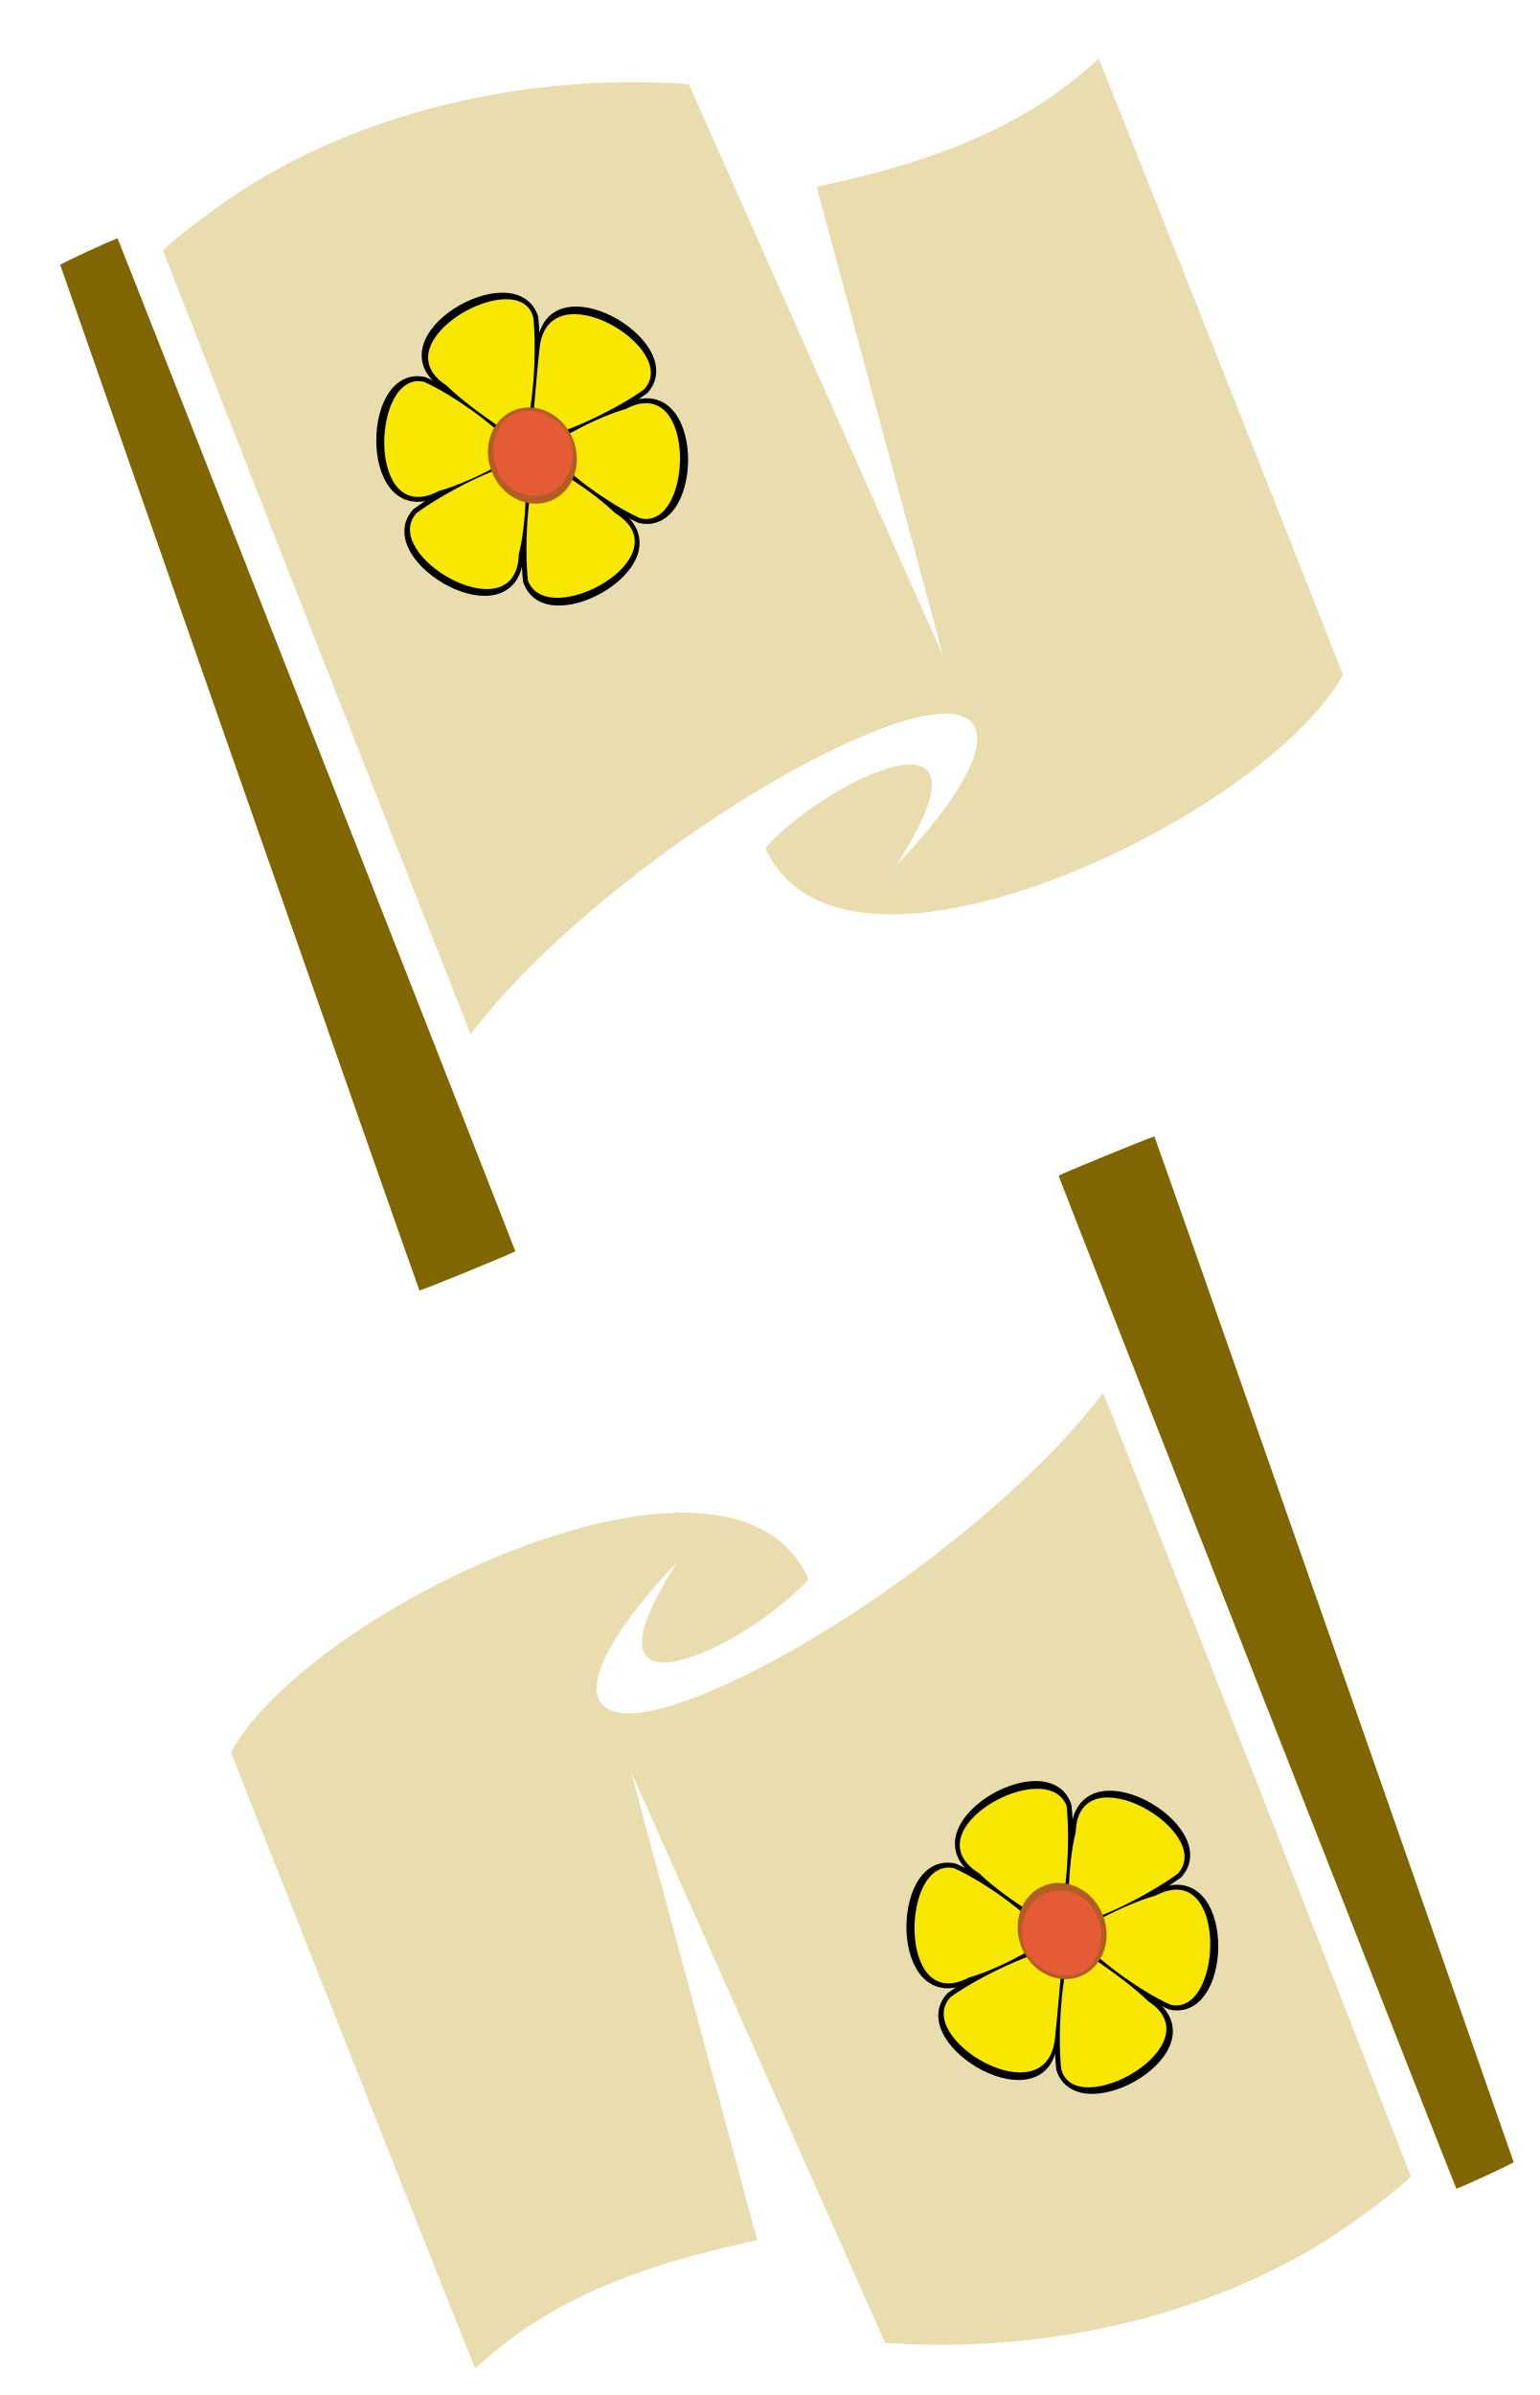
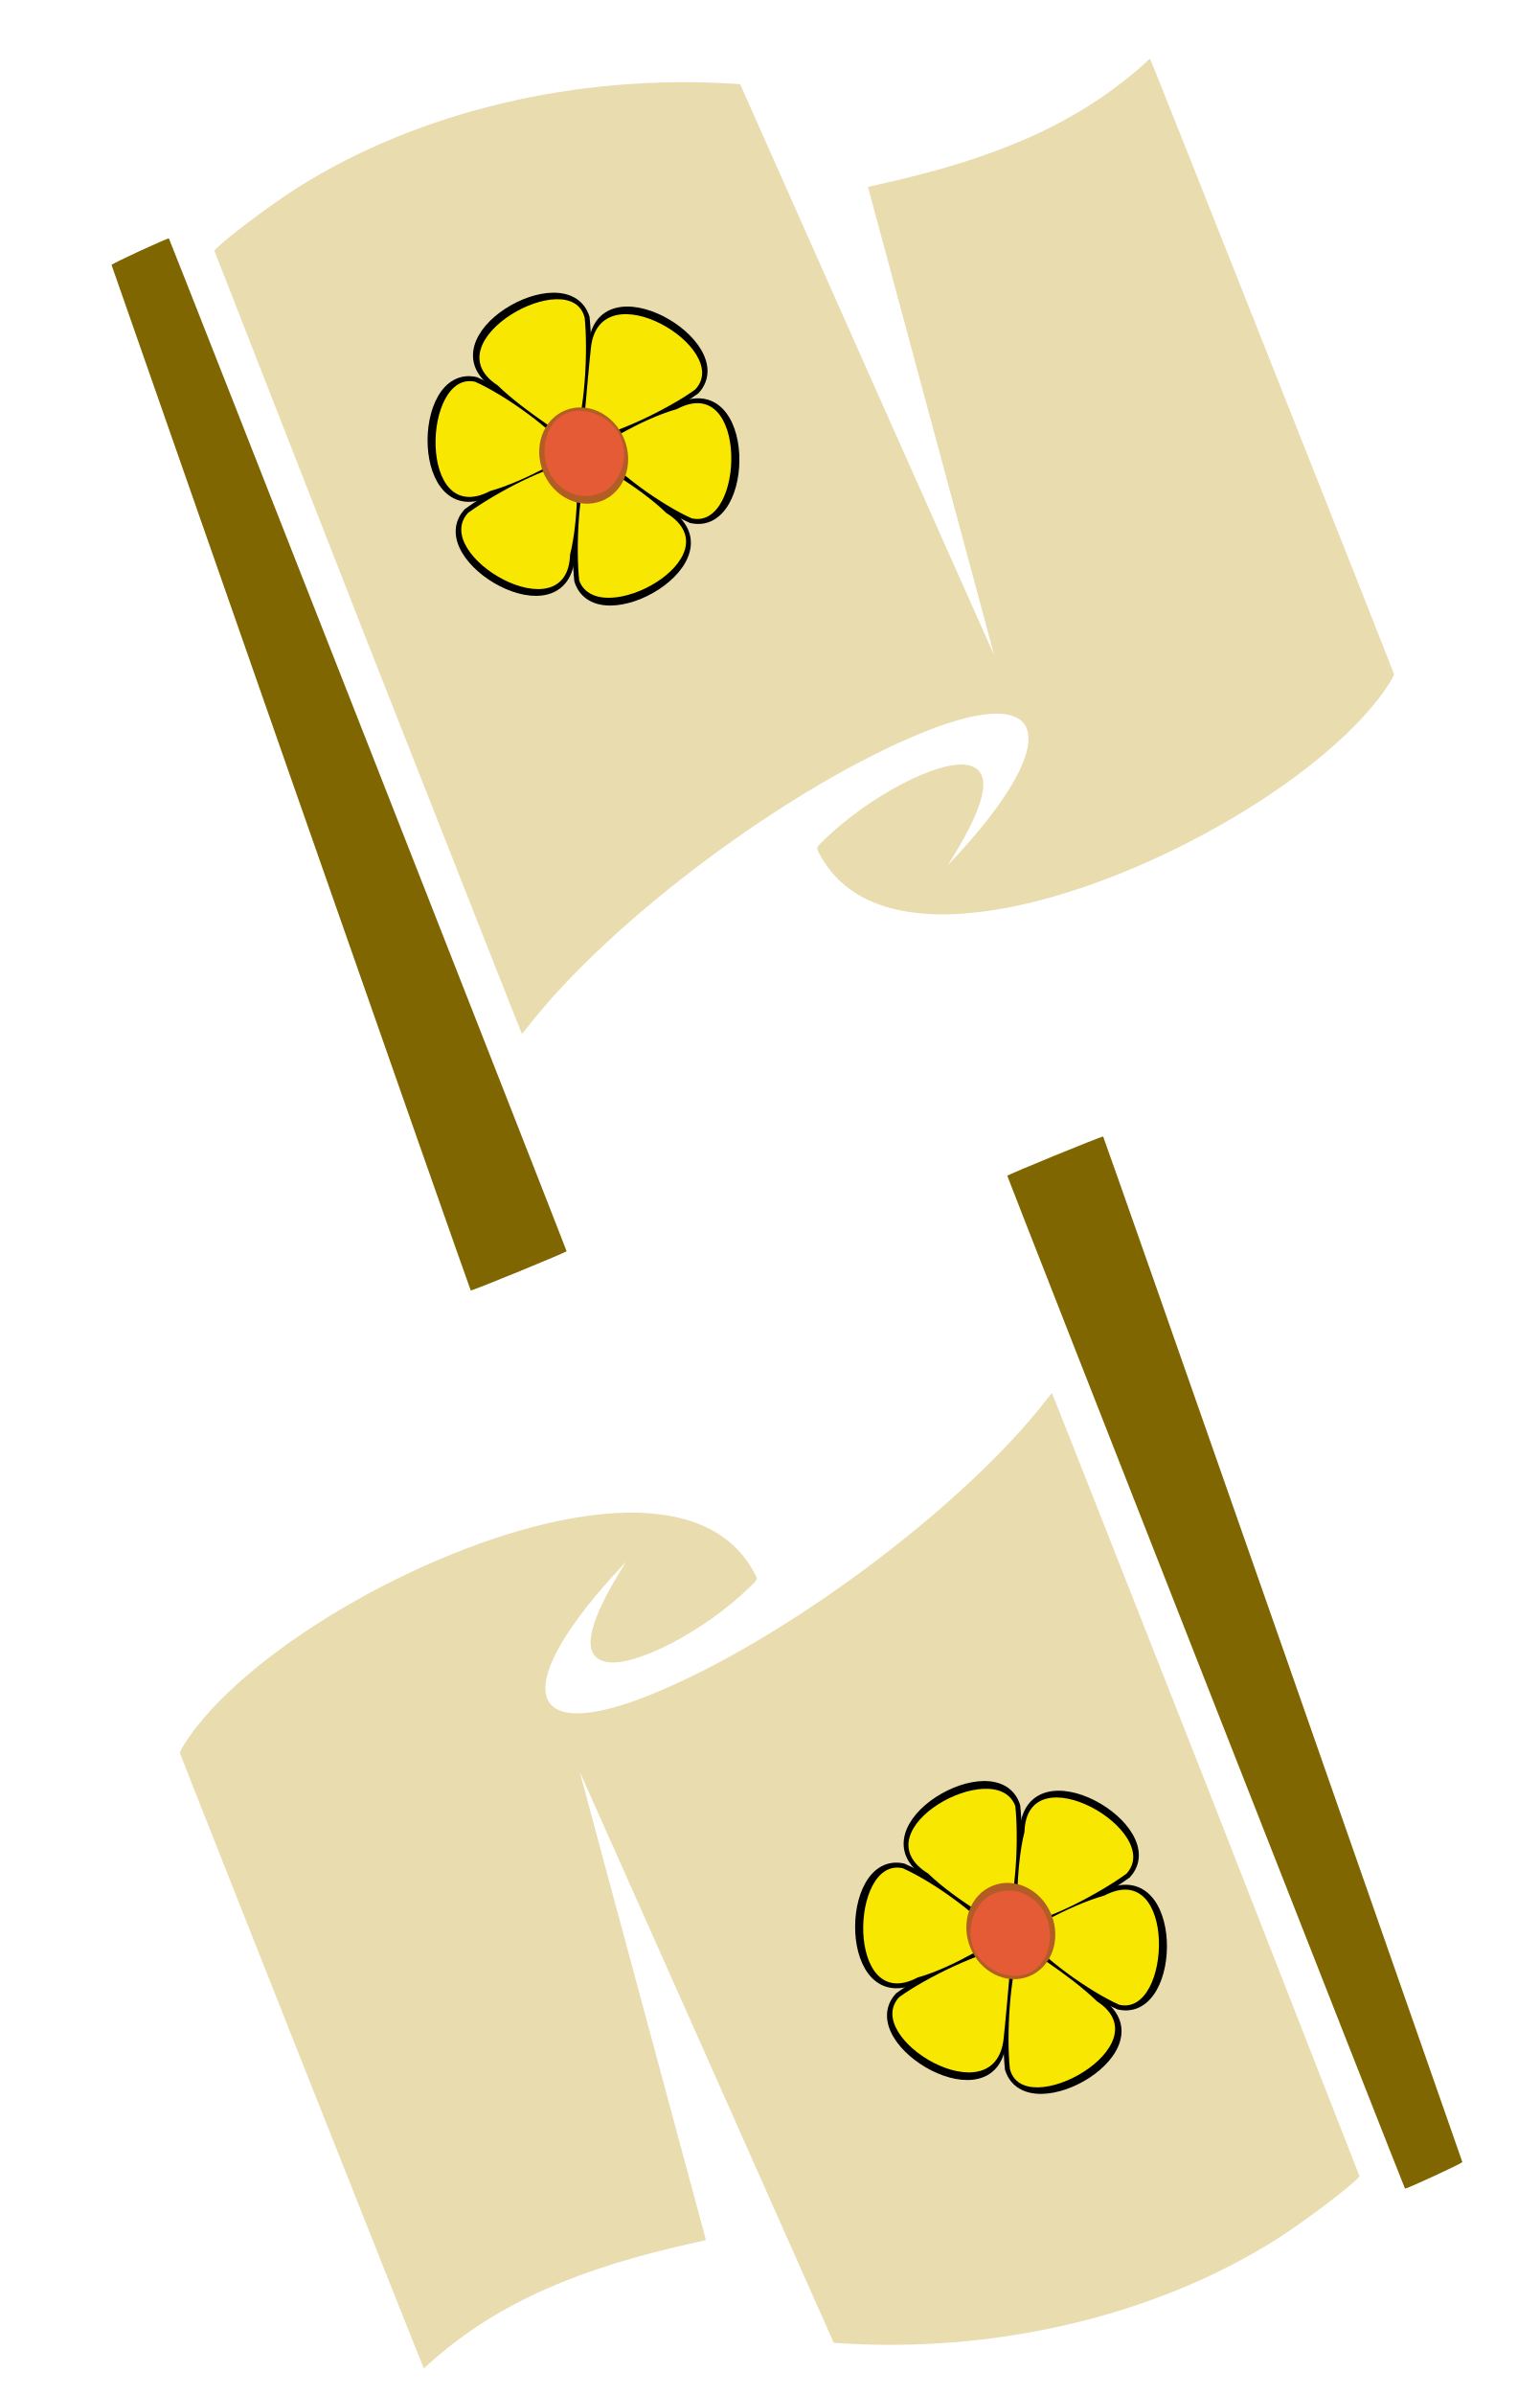
<svg xmlns="http://www.w3.org/2000/svg" xmlns:xlink="http://www.w3.org/1999/xlink" height="280" width="180">
  <g id="A">
-     <path d="M28.028 90.991L7.044 30.973c-.024-.126 6.411-3.101 6.707-3.101.06 0 46.447 118.094 46.51 118.406.023.114-10.907 4.592-11.208 4.592-.037 0-9.498-26.946-21.025-59.881z" fill="#806600" />
-     <path fill="#e9ddaf" d="M36.996 75.147L19.069 29.318c.494-.801 6.461-5.326 9.767-7.409 14.137-8.904 32.655-13.296 51.066-12.11l.655.042 14.84 33.391 14.861 33.37c.011-.011-3.286-12.253-7.328-27.203l-7.381-27.373-.032-.189 1.084-.237c13.92-3.039 23.112-7.124 30.602-13.598.471-.408.94-.829 1.041-.936.106-.106.219-.194.256-.194.064 0 28.449 71.588 28.516 71.919.046.231-.863 1.685-1.829 2.925-8.593 11.031-30.127 22.677-45.881 24.813-9.773 1.325-16.404-.946-19.456-6.661-.431-.807-.46-.72.575-1.723 5.224-5.066 13.274-9.282 16.64-8.715 3.068.517 2.477 4.157-1.791 11.028l-.433.698.36-.383c13.276-14.093 11.798-21.207-3.158-15.187-15.561 6.264-36.541 21.872-46.321 34.46-.354.455-.663.828-.688.828s-8.141-20.577-18.036-45.726z" />
+     <path d="M34.028 90.991L13.044 30.973c-.024-.126 6.411-3.101 6.707-3.101.06 0 46.447 118.094 46.51 118.406.023.114-10.907 4.592-11.208 4.592-.037 0-9.498-26.946-21.025-59.881z" fill="#806600" />
+     <path fill="#e9ddaf" d="M42.996 75.147L25.069 29.318c.494-.801 6.461-5.326 9.767-7.409 14.137-8.904 32.655-13.296 51.066-12.11l.655.042 14.84 33.391 14.861 33.37c.011-.011-3.286-12.253-7.328-27.203l-7.381-27.373-.032-.189 1.084-.237c13.92-3.039 23.112-7.124 30.602-13.598.471-.408.94-.829 1.041-.936s.219-.194.256-.194c.064 0 28.449 71.588 28.516 71.919.046.231-.863 1.685-1.829 2.925-8.593 11.031-30.127 22.677-45.881 24.813-9.773 1.325-16.404-.946-19.456-6.661-.431-.807-.46-.72.575-1.723 5.224-5.066 13.274-9.282 16.64-8.715 3.068.517 2.477 4.157-1.791 11.028l-.433.698.36-.383c13.276-14.093 11.798-21.207-3.158-15.187-15.561 6.264-36.541 21.872-46.321 34.46-.354.455-.663.828-.688.828s-8.141-20.577-18.036-45.726z" />
  </g>
  <use xlink:href="#A" transform="rotate(180 92.03 141.871)" />
-   <g id="B" transform="matrix(1.335145 -.539433 .539433 1.335145 -229.0584 -29.50275)">
-     <g fill="#f8e700" fill-rule="evenodd">
+   <g id="B" transform="matrix(1.335145 -.539433 .539433 1.335145 -223.0584 -29.50275)" fill-rule="evenodd">
+     <g fill="#f8e700">
      <g stroke="#000" stroke-width=".8">
        <path d="M166.015 129.044c-.117-.152-4.858.207-8.096-.146-6.752.603-1.867-11.432 2.205-8.673 1.819 1.886 5.211 6.307 5.891 8.819z" />
        <path d="M166.178 129.177c-.19.025-2.25 4.311-4.175 6.938-2.853 6.149-10.834-4.099-6.409-6.246 2.543-.632 8.068-1.359 10.583-.692zm.197-.914c.117.152 4.858-.207 8.096.146 6.752-.603 1.867 11.432-2.205 8.673-1.819-1.886-5.211-6.307-5.891-8.819z" />
        <path d="M166.598 128.827c-.074.177 2.609 4.104 3.921 7.084 3.898 5.546-8.967 7.333-8.613 2.427.724-2.519 2.857-7.667 4.692-9.511zm-.739-.639c.19-.025 2.25-4.311 4.175-6.938 2.853-6.149 10.834 4.099 6.409 6.246-2.543.632-8.068 1.359-10.583.692z" />
        <path d="M165.616 128.244c.074-.177-2.609-4.104-3.921-7.084-3.898-5.546 8.967-7.333 8.613-2.427-.724 2.519-2.857 7.667-4.692 9.511z" />
      </g>
      <path d="M165.193 128.633c-.117-.152-4.037.618-7.274.265-6.647.655-1.395-11.196 2.205-8.673 1.819 1.886 4.389 5.896 5.069 8.408zm.422-.858c.074-.177-2.609-3.634-3.921-6.614-3.741-5.336 9.27-6.93 8.613-2.427-.724 2.519-2.857 7.197-4.692 9.042zm.714.061c.19-.025 2.001-3.787 3.529-6.644 3.067-5.735 10.729 4.44 6.585 6.305-2.543.632-7.598 1.007-10.114.34zm.926.956c.117.152 3.978-.736 7.215-.382 6.583-.688 1.435 11.216-2.205 8.673-1.819-1.886-4.33-5.779-5.01-8.291zm-.775.682c-.074.177 2.726 3.458 4.038 6.438 3.97 5.402-8.743 6.885-8.613 2.427.724-2.519 2.74-7.021 4.575-8.866zm-1.006-.121c-.19.025-1.545 4.135-3.47 6.762-2.626 5.997-10.592-4.26-6.409-6.246 2.543-.632 7.363-1.183 9.879-.516z" />
    </g>
-     <path fill="#b15d23" fill-rule="evenodd" d="M169.596 129.073c0 2.188-1.59 3.963-3.552 3.963s-3.552-1.774-3.552-3.963 1.59-3.963 3.552-3.963 3.552 1.774 3.552 3.963z" />
-     <path fill="#e45b36" fill-rule="evenodd" d="M166.044 132.397c-1.717 0-3.108-1.51-3.108-3.373s1.391-3.666 3.108-3.666 3.343 1.745 3.342 3.608c-.039 2.023-1.882 3.597-3.342 3.432z" />
+     <path fill="#b15d23" d="M169.596 129.073c0 2.188-1.59 3.963-3.552 3.963s-3.552-1.774-3.552-3.963 1.59-3.963 3.552-3.963 3.552 1.774 3.552 3.963z" />
+     <path fill="#e45b36" d="M166.044 132.397c-1.717 0-3.108-1.51-3.108-3.373s1.391-3.666 3.108-3.666 3.343 1.745 3.342 3.608c-.039 2.023-1.882 3.597-3.342 3.432z" />
  </g>
  <use xlink:href="#B" transform="rotate(180 93.236 139.508)" />
</svg>
